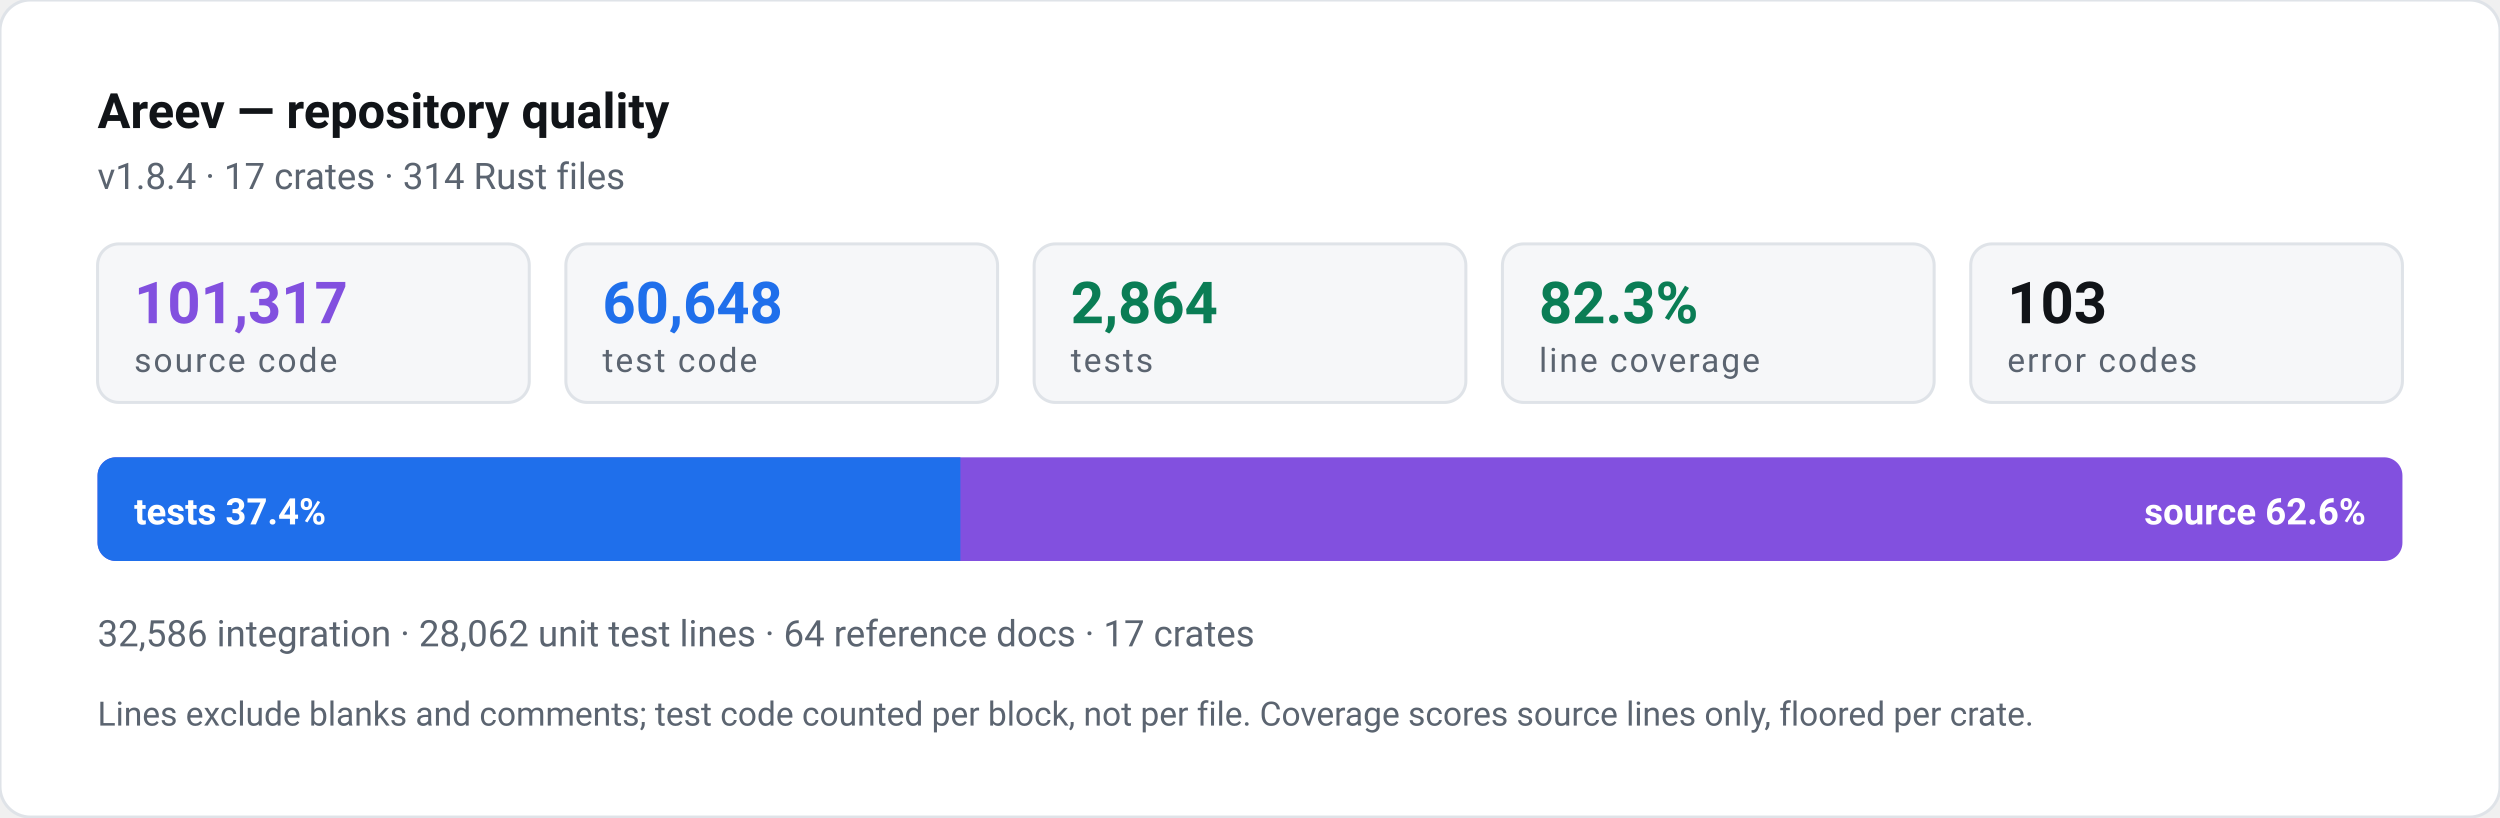
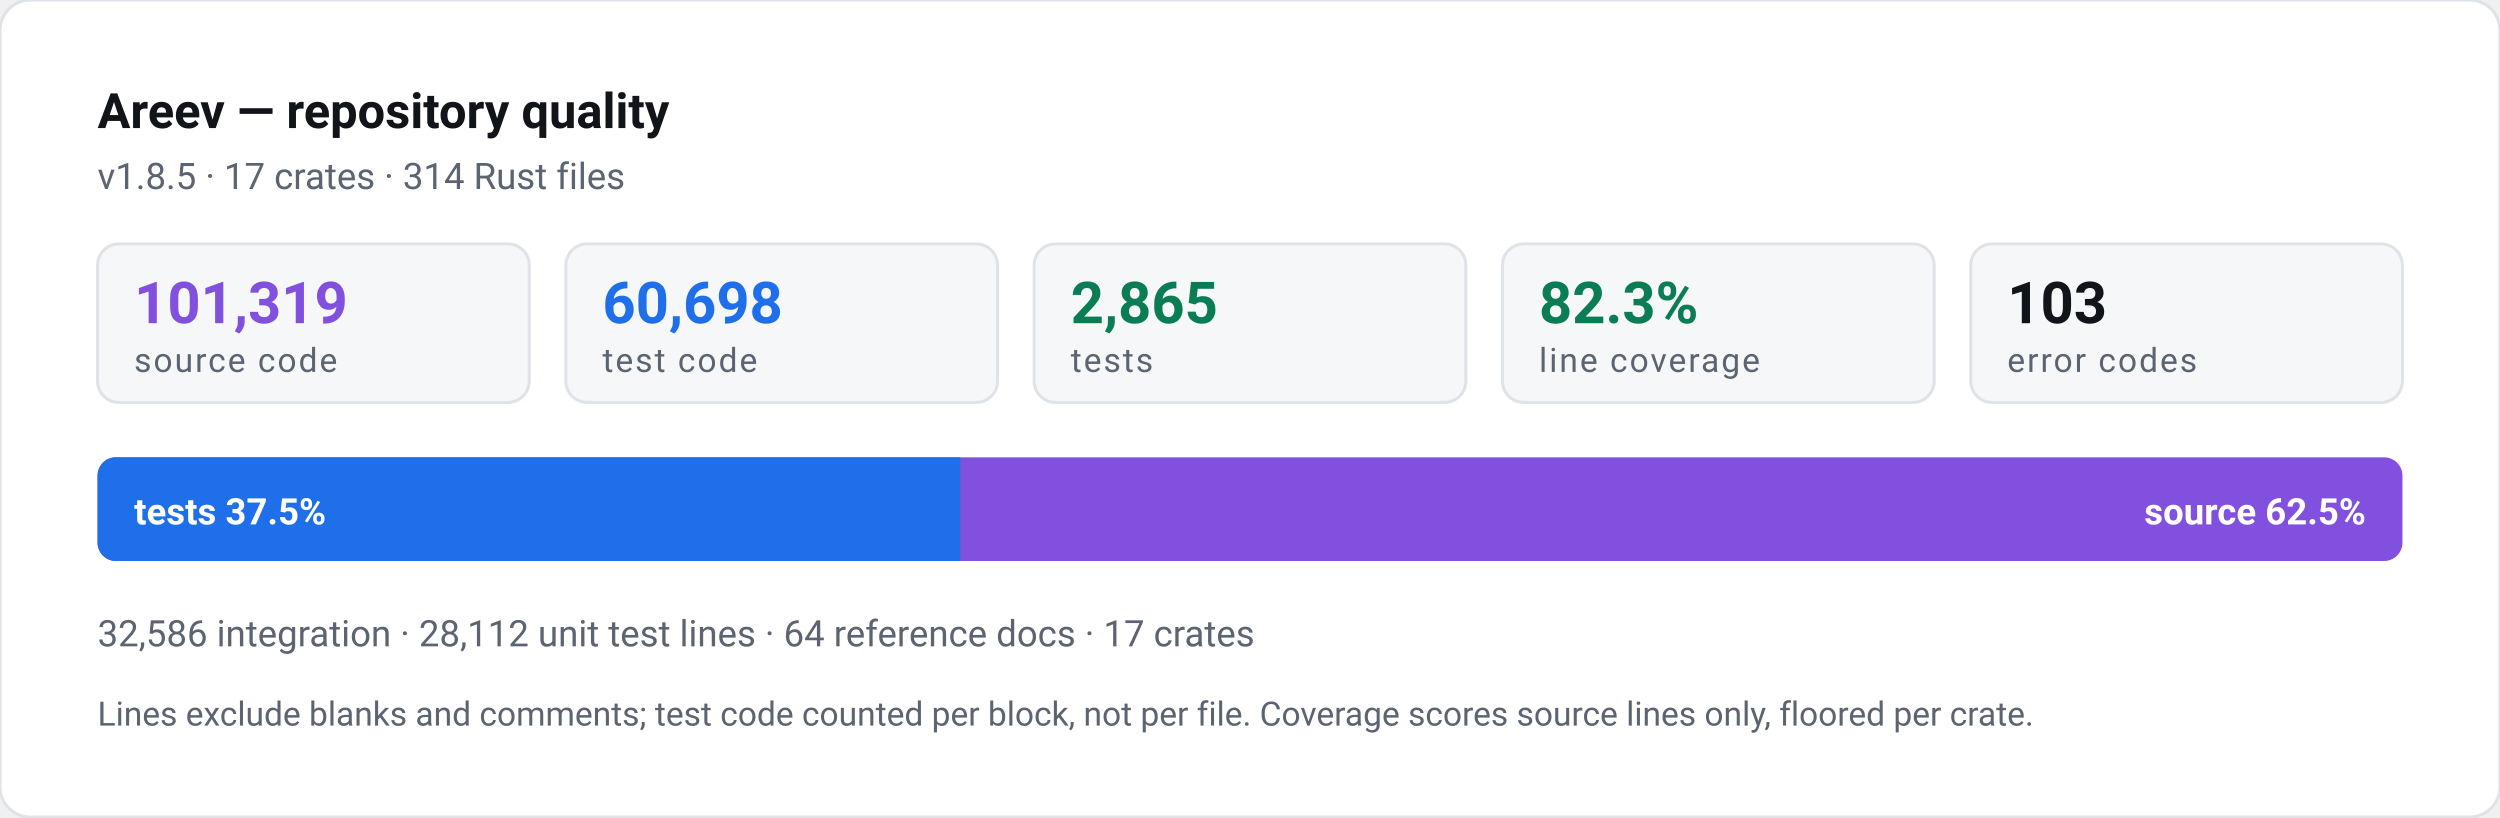
- <svg xmlns="http://www.w3.org/2000/svg" width="820" height="268" viewBox="0 0 820 268" role="img" aria-label="Areev repository quality: 60,648 lines of test code against 101,317 lines of source, 2,864 tests, 82.3% line coverage">
+ <svg xmlns="http://www.w3.org/2000/svg" width="820" height="268" viewBox="0 0 820 268" role="img" aria-label="Areev repository quality: 60,698 lines of test code against 101,319 lines of source, 2,865 tests, 82.3% line coverage">
  <style>text{font-family:ui-sans-serif,-apple-system,"Segoe UI",Roboto,Helvetica,Arial,sans-serif}.n{font-weight:700;font-variant-numeric:tabular-nums}.l{font-size:11px;letter-spacing:.06em;text-transform:uppercase}</style>
  <rect width="820" height="268" rx="10" fill="#ffffff" stroke="#dfe3e8" />
  <text x="32" y="42" class="n" font-size="16" fill="#111418">Areev — repository quality</text>
-   <text x="32" y="62" font-size="12" fill="#5b6470">v1.8.4 · 17 crates · 314 Rust files</text>
+   <text x="32" y="62" font-size="12" fill="#5b6470">v1.8.5 · 17 crates · 314 Rust files</text>
  <rect x="32.0" y="80" width="141.6" height="52" rx="7" fill="#f6f7f9" stroke="#dfe3e8" />
-   <text x="44.0" y="106" class="n" font-size="19" fill="#8250df">101,317</text>
+   <text x="44.0" y="106" class="n" font-size="19" fill="#8250df">101,319</text>
  <text x="44.0" y="122" class="l" fill="#5b6470">source code</text>
  <rect x="185.6" y="80" width="141.6" height="52" rx="7" fill="#f6f7f9" stroke="#dfe3e8" />
-   <text x="197.6" y="106" class="n" font-size="19" fill="#1f6feb">60,648</text>
+   <text x="197.6" y="106" class="n" font-size="19" fill="#1f6feb">60,698</text>
  <text x="197.6" y="122" class="l" fill="#5b6470">test code</text>
  <rect x="339.2" y="80" width="141.6" height="52" rx="7" fill="#f6f7f9" stroke="#dfe3e8" />
-   <text x="351.2" y="106" class="n" font-size="19" fill="#0a7d55">2,864</text>
+   <text x="351.2" y="106" class="n" font-size="19" fill="#0a7d55">2,865</text>
  <text x="351.2" y="122" class="l" fill="#5b6470">tests</text>
  <rect x="492.8" y="80" width="141.6" height="52" rx="7" fill="#f6f7f9" stroke="#dfe3e8" />
  <text x="504.8" y="106" class="n" font-size="19" fill="#0a7d55">82.3%</text>
  <text x="504.8" y="122" class="l" fill="#5b6470">line coverage</text>
  <rect x="646.4" y="80" width="141.6" height="52" rx="7" fill="#f6f7f9" stroke="#dfe3e8" />
  <text x="658.4" y="106" class="n" font-size="19" fill="#111418">103</text>
  <text x="658.4" y="122" class="l" fill="#5b6470">error codes</text>
  <rect x="32" y="150" width="756" height="34" rx="6" fill="#8250df" />
  <path d="M32 156a6 6 0 0 1 6-6h277v34h-277a6 6 0 0 1-6-6z" fill="#1f6feb" />
-   <text x="44" y="172" class="n" font-size="12" fill="#ffffff">tests 37.4%</text>
-   <text x="776" y="172" class="n" font-size="12" fill="#ffffff" text-anchor="end">source 62.6%</text>
-   <text x="32" y="212" font-size="12" fill="#5b6470">32,586 integration · 28,062 unit test lines · 64 reference docs · 17 crates</text>
+   <text x="44" y="172" class="n" font-size="12" fill="#ffffff">tests 37.5%</text>
+   <text x="776" y="172" class="n" font-size="12" fill="#ffffff" text-anchor="end">source 62.5%</text>
+   <text x="32" y="212" font-size="12" fill="#5b6470">32,586 integration · 28,112 unit test lines · 64 reference docs · 17 crates</text>
  <text x="32" y="238" font-size="11" fill="#5b6470">Lines exclude blanks and comments; test code counted per block, not per file. Coverage scores source lines only, floored per crate.</text>
</svg>
